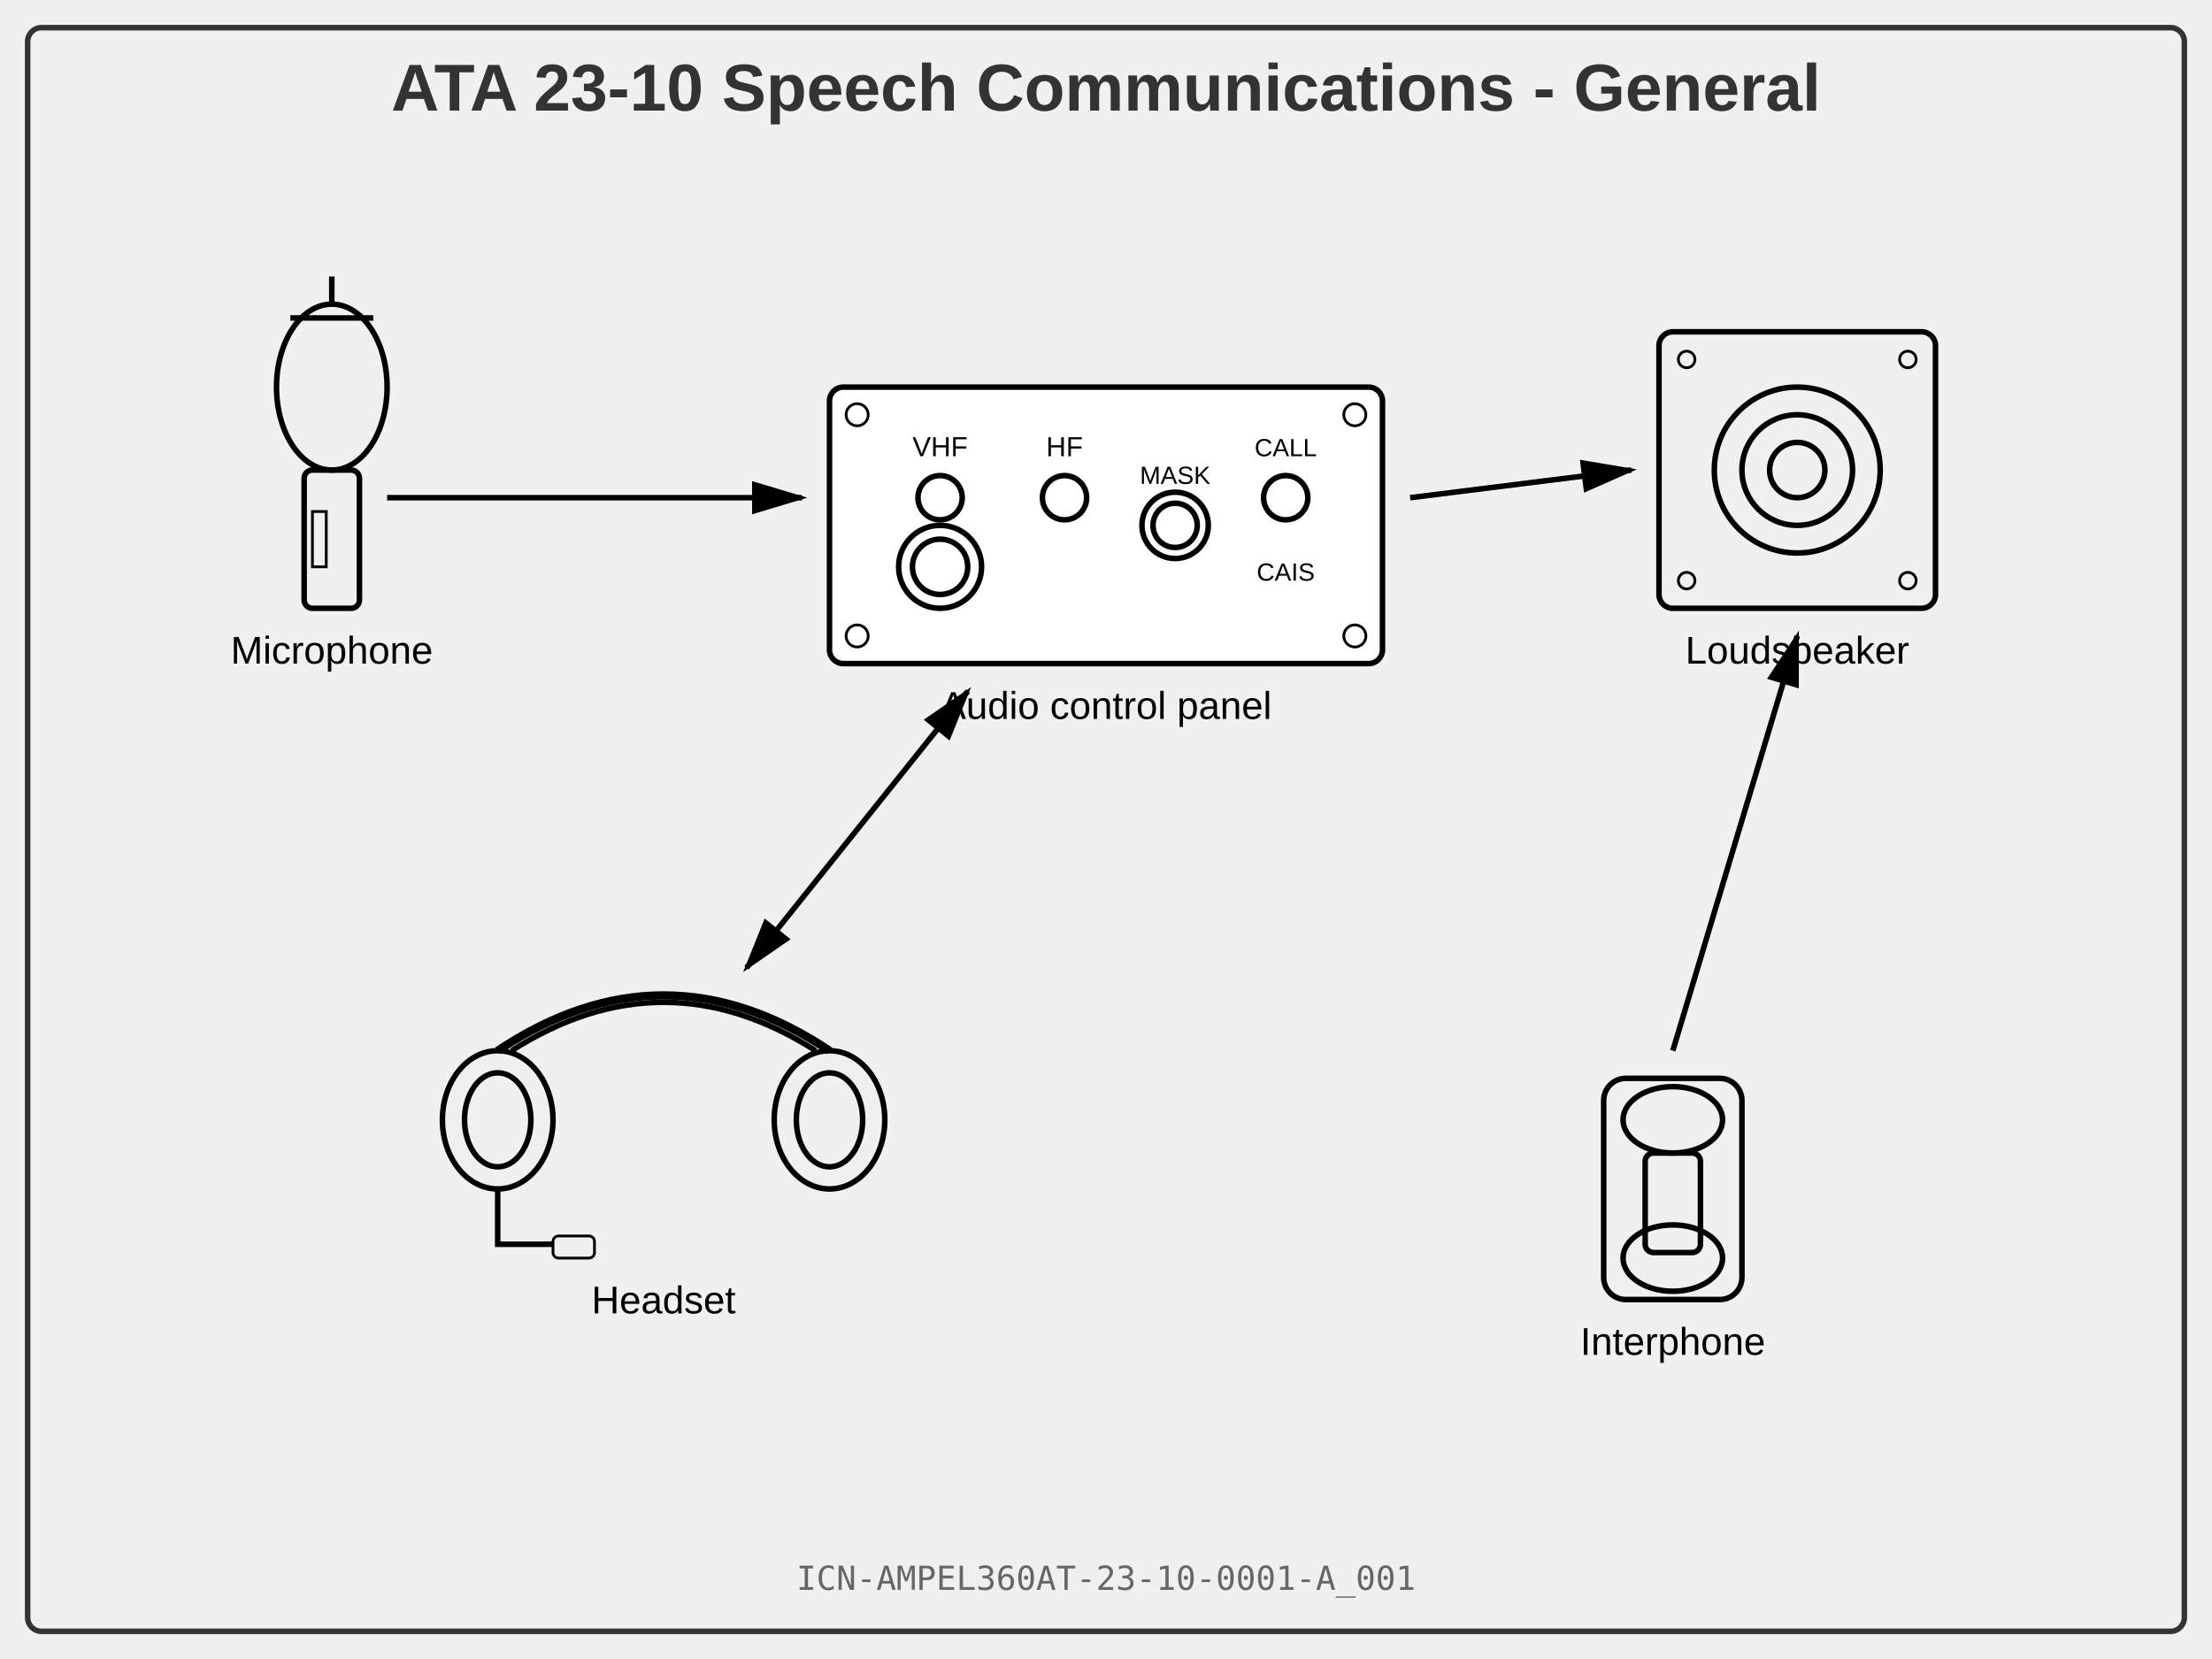
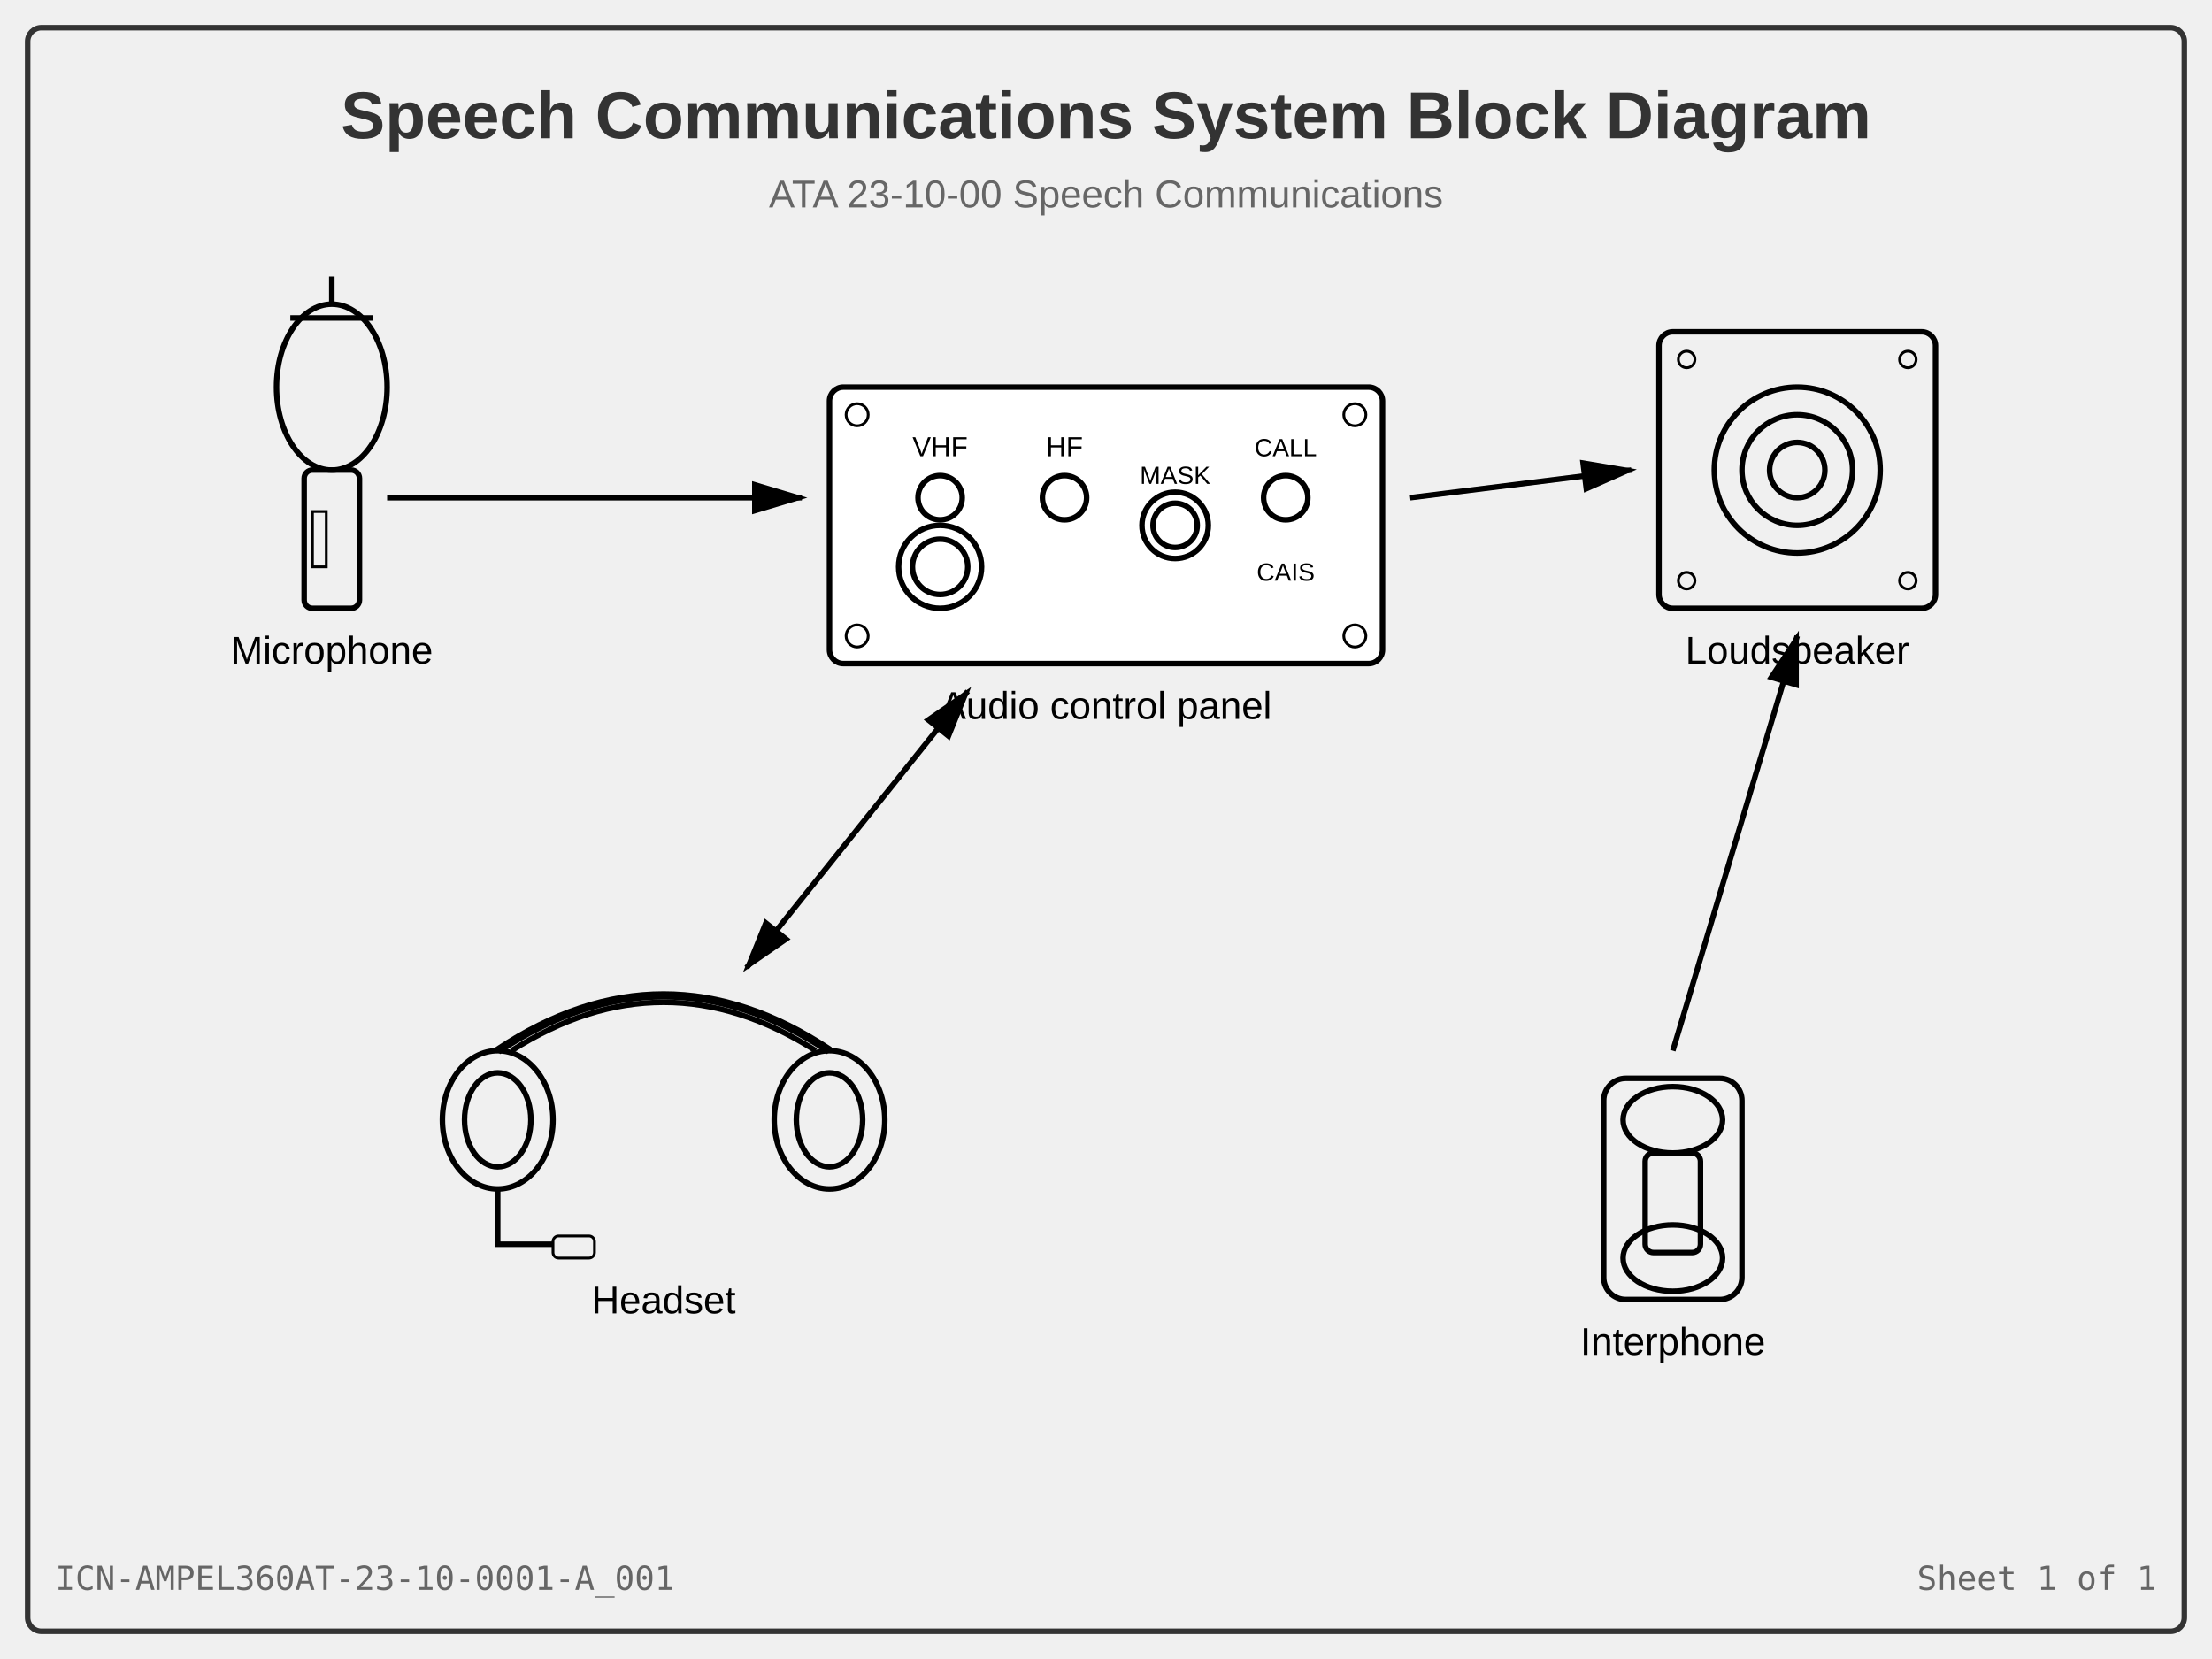
<svg xmlns="http://www.w3.org/2000/svg" viewBox="0 0 800 600" width="800" height="600">
  <defs>
    <style type="text/css">
      .border { fill: none; stroke: #333333; stroke-width: 2; }
      .title-text { font-family: Arial, sans-serif; font-size: 24px; font-weight: bold; fill: #333333; }
      .subtitle-text { font-family: Arial, sans-serif; font-size: 14px; fill: #666666; }
      .icn-label { font-family: monospace; font-size: 12px; fill: #666666; }
      .component-box { fill: #ffffff; stroke: #000000; stroke-width: 2; }
      .component-text { font-family: Arial, sans-serif; font-size: 16px; fill: #000000; text-anchor: middle; }
      .component-label { font-family: Arial, sans-serif; font-size: 14px; fill: #000000; text-anchor: middle; }
      .arrow { fill: none; stroke: #000000; stroke-width: 2; marker-end: url(#arrowhead); }
      .arrow-bidirectional { fill: none; stroke: #000000; stroke-width: 2; marker-end: url(#arrowhead); marker-start: url(#arrowhead-start); }
    </style>
    <marker id="arrowhead" markerWidth="10" markerHeight="10" refX="9" refY="3" orient="auto">
      <polygon points="0 0, 10 3, 0 6" fill="#000000" />
    </marker>
    <marker id="arrowhead-start" markerWidth="10" markerHeight="10" refX="1" refY="3" orient="auto">
      <polygon points="10 0, 0 3, 10 6" fill="#000000" />
    </marker>
  </defs>
  <rect class="border" x="10" y="10" width="780" height="580" rx="5" ry="5" />
-   <text class="title-text" x="400" y="40" text-anchor="middle">ATA 23-10 Speech Communications - General</text>
+   <text class="title-text" x="400" y="50" text-anchor="middle">Speech Communications System Block Diagram</text>
+   <text class="subtitle-text" x="400" y="75" text-anchor="middle">ATA 23-10-00 Speech Communications</text>
  <g id="microphone">
    <ellipse cx="120" cy="140" rx="20" ry="30" fill="none" stroke="#000000" stroke-width="2" />
    <line x1="120" y1="110" x2="120" y2="100" stroke="#000000" stroke-width="2" />
    <line x1="105" y1="115" x2="135" y2="115" stroke="#000000" stroke-width="2" />
    <rect x="110" y="170" width="20" height="50" rx="3" fill="none" stroke="#000000" stroke-width="2" />
    <rect x="113" y="185" width="5" height="20" fill="none" stroke="#000000" stroke-width="1" />
    <text class="component-label" x="120" y="240">Microphone</text>
  </g>
  <g id="audio-control-panel">
    <rect class="component-box" x="300" y="140" width="200" height="100" rx="5" />
    <circle cx="310" cy="150" r="4" fill="none" stroke="#000000" stroke-width="1" />
    <circle cx="490" cy="150" r="4" fill="none" stroke="#000000" stroke-width="1" />
    <circle cx="310" cy="230" r="4" fill="none" stroke="#000000" stroke-width="1" />
    <circle cx="490" cy="230" r="4" fill="none" stroke="#000000" stroke-width="1" />
    <circle cx="340" cy="180" r="8" fill="none" stroke="#000000" stroke-width="2" />
    <text x="340" y="165" font-family="Arial" font-size="10" text-anchor="middle">VHF</text>
    <circle cx="340" cy="205" r="15" fill="none" stroke="#000000" stroke-width="2" />
    <circle cx="340" cy="205" r="10" fill="none" stroke="#000000" stroke-width="2" />
    <circle cx="385" cy="180" r="8" fill="none" stroke="#000000" stroke-width="2" />
    <text x="385" y="165" font-family="Arial" font-size="10" text-anchor="middle">HF</text>
    <circle cx="425" cy="190" r="12" fill="none" stroke="#000000" stroke-width="2" />
    <circle cx="425" cy="190" r="8" fill="none" stroke="#000000" stroke-width="2" />
    <text x="425" y="175" font-family="Arial" font-size="9" text-anchor="middle">MASK</text>
    <circle cx="465" cy="180" r="8" fill="none" stroke="#000000" stroke-width="2" />
    <text x="465" y="165" font-family="Arial" font-size="9" text-anchor="middle">CALL</text>
    <text x="465" y="210" font-family="Arial" font-size="9" text-anchor="middle">CAIS</text>
    <text class="component-label" x="400" y="260">Audio control panel</text>
  </g>
  <g id="loudspeaker">
    <rect x="600" y="120" width="100" height="100" rx="5" fill="none" stroke="#000000" stroke-width="2" />
    <circle cx="610" cy="130" r="3" fill="none" stroke="#000000" stroke-width="1" />
    <circle cx="690" cy="130" r="3" fill="none" stroke="#000000" stroke-width="1" />
    <circle cx="610" cy="210" r="3" fill="none" stroke="#000000" stroke-width="1" />
    <circle cx="690" cy="210" r="3" fill="none" stroke="#000000" stroke-width="1" />
    <circle cx="650" cy="170" r="30" fill="none" stroke="#000000" stroke-width="2" />
    <circle cx="650" cy="170" r="20" fill="none" stroke="#000000" stroke-width="2" />
    <circle cx="650" cy="170" r="10" fill="none" stroke="#000000" stroke-width="2" />
    <text class="component-label" x="650" y="240">Loudspeaker</text>
  </g>
  <g id="headset">
    <path d="M 180 380 Q 240 340 300 380" fill="none" stroke="#000000" stroke-width="3" />
    <path d="M 185 380 Q 240 345 295 380" fill="none" stroke="#000000" stroke-width="2" />
    <ellipse cx="180" cy="405" rx="20" ry="25" fill="none" stroke="#000000" stroke-width="2" />
    <ellipse cx="180" cy="405" rx="12" ry="17" fill="none" stroke="#000000" stroke-width="2" />
    <ellipse cx="300" cy="405" rx="20" ry="25" fill="none" stroke="#000000" stroke-width="2" />
    <ellipse cx="300" cy="405" rx="12" ry="17" fill="none" stroke="#000000" stroke-width="2" />
    <path d="M 180 430 L 180 450 L 200 450" fill="none" stroke="#000000" stroke-width="2" />
    <rect x="200" y="447" width="15" height="8" rx="2" fill="none" stroke="#000000" stroke-width="1" />
    <text class="component-label" x="240" y="475">Headset</text>
  </g>
  <g id="interphone">
    <rect x="580" y="390" width="50" height="80" rx="8" fill="none" stroke="#000000" stroke-width="2" />
    <ellipse cx="605" cy="405" rx="18" ry="12" fill="none" stroke="#000000" stroke-width="2" />
    <rect x="595" y="417" width="20" height="36" rx="3" fill="none" stroke="#000000" stroke-width="2" />
    <ellipse cx="605" cy="455" rx="18" ry="12" fill="none" stroke="#000000" stroke-width="2" />
    <text class="component-label" x="605" y="490">Interphone</text>
  </g>
  <line class="arrow" x1="140" y1="180" x2="290" y2="180" />
  <line class="arrow" x1="510" y1="180" x2="590" y2="170" />
  <line class="arrow-bidirectional" x1="350" y1="250" x2="270" y2="350" />
  <line class="arrow" x1="605" y1="380" x2="650" y2="230" />
-   <text class="icn-label" x="400" y="575" text-anchor="middle">ICN-AMPEL360AT-23-10-0001-A_001</text>
+   <text class="icn-label" x="20" y="575">ICN-AMPEL360AT-23-10-0001-A_001</text>
+   <text class="icn-label" x="780" y="575" text-anchor="end">Sheet 1 of 1</text>
</svg>
